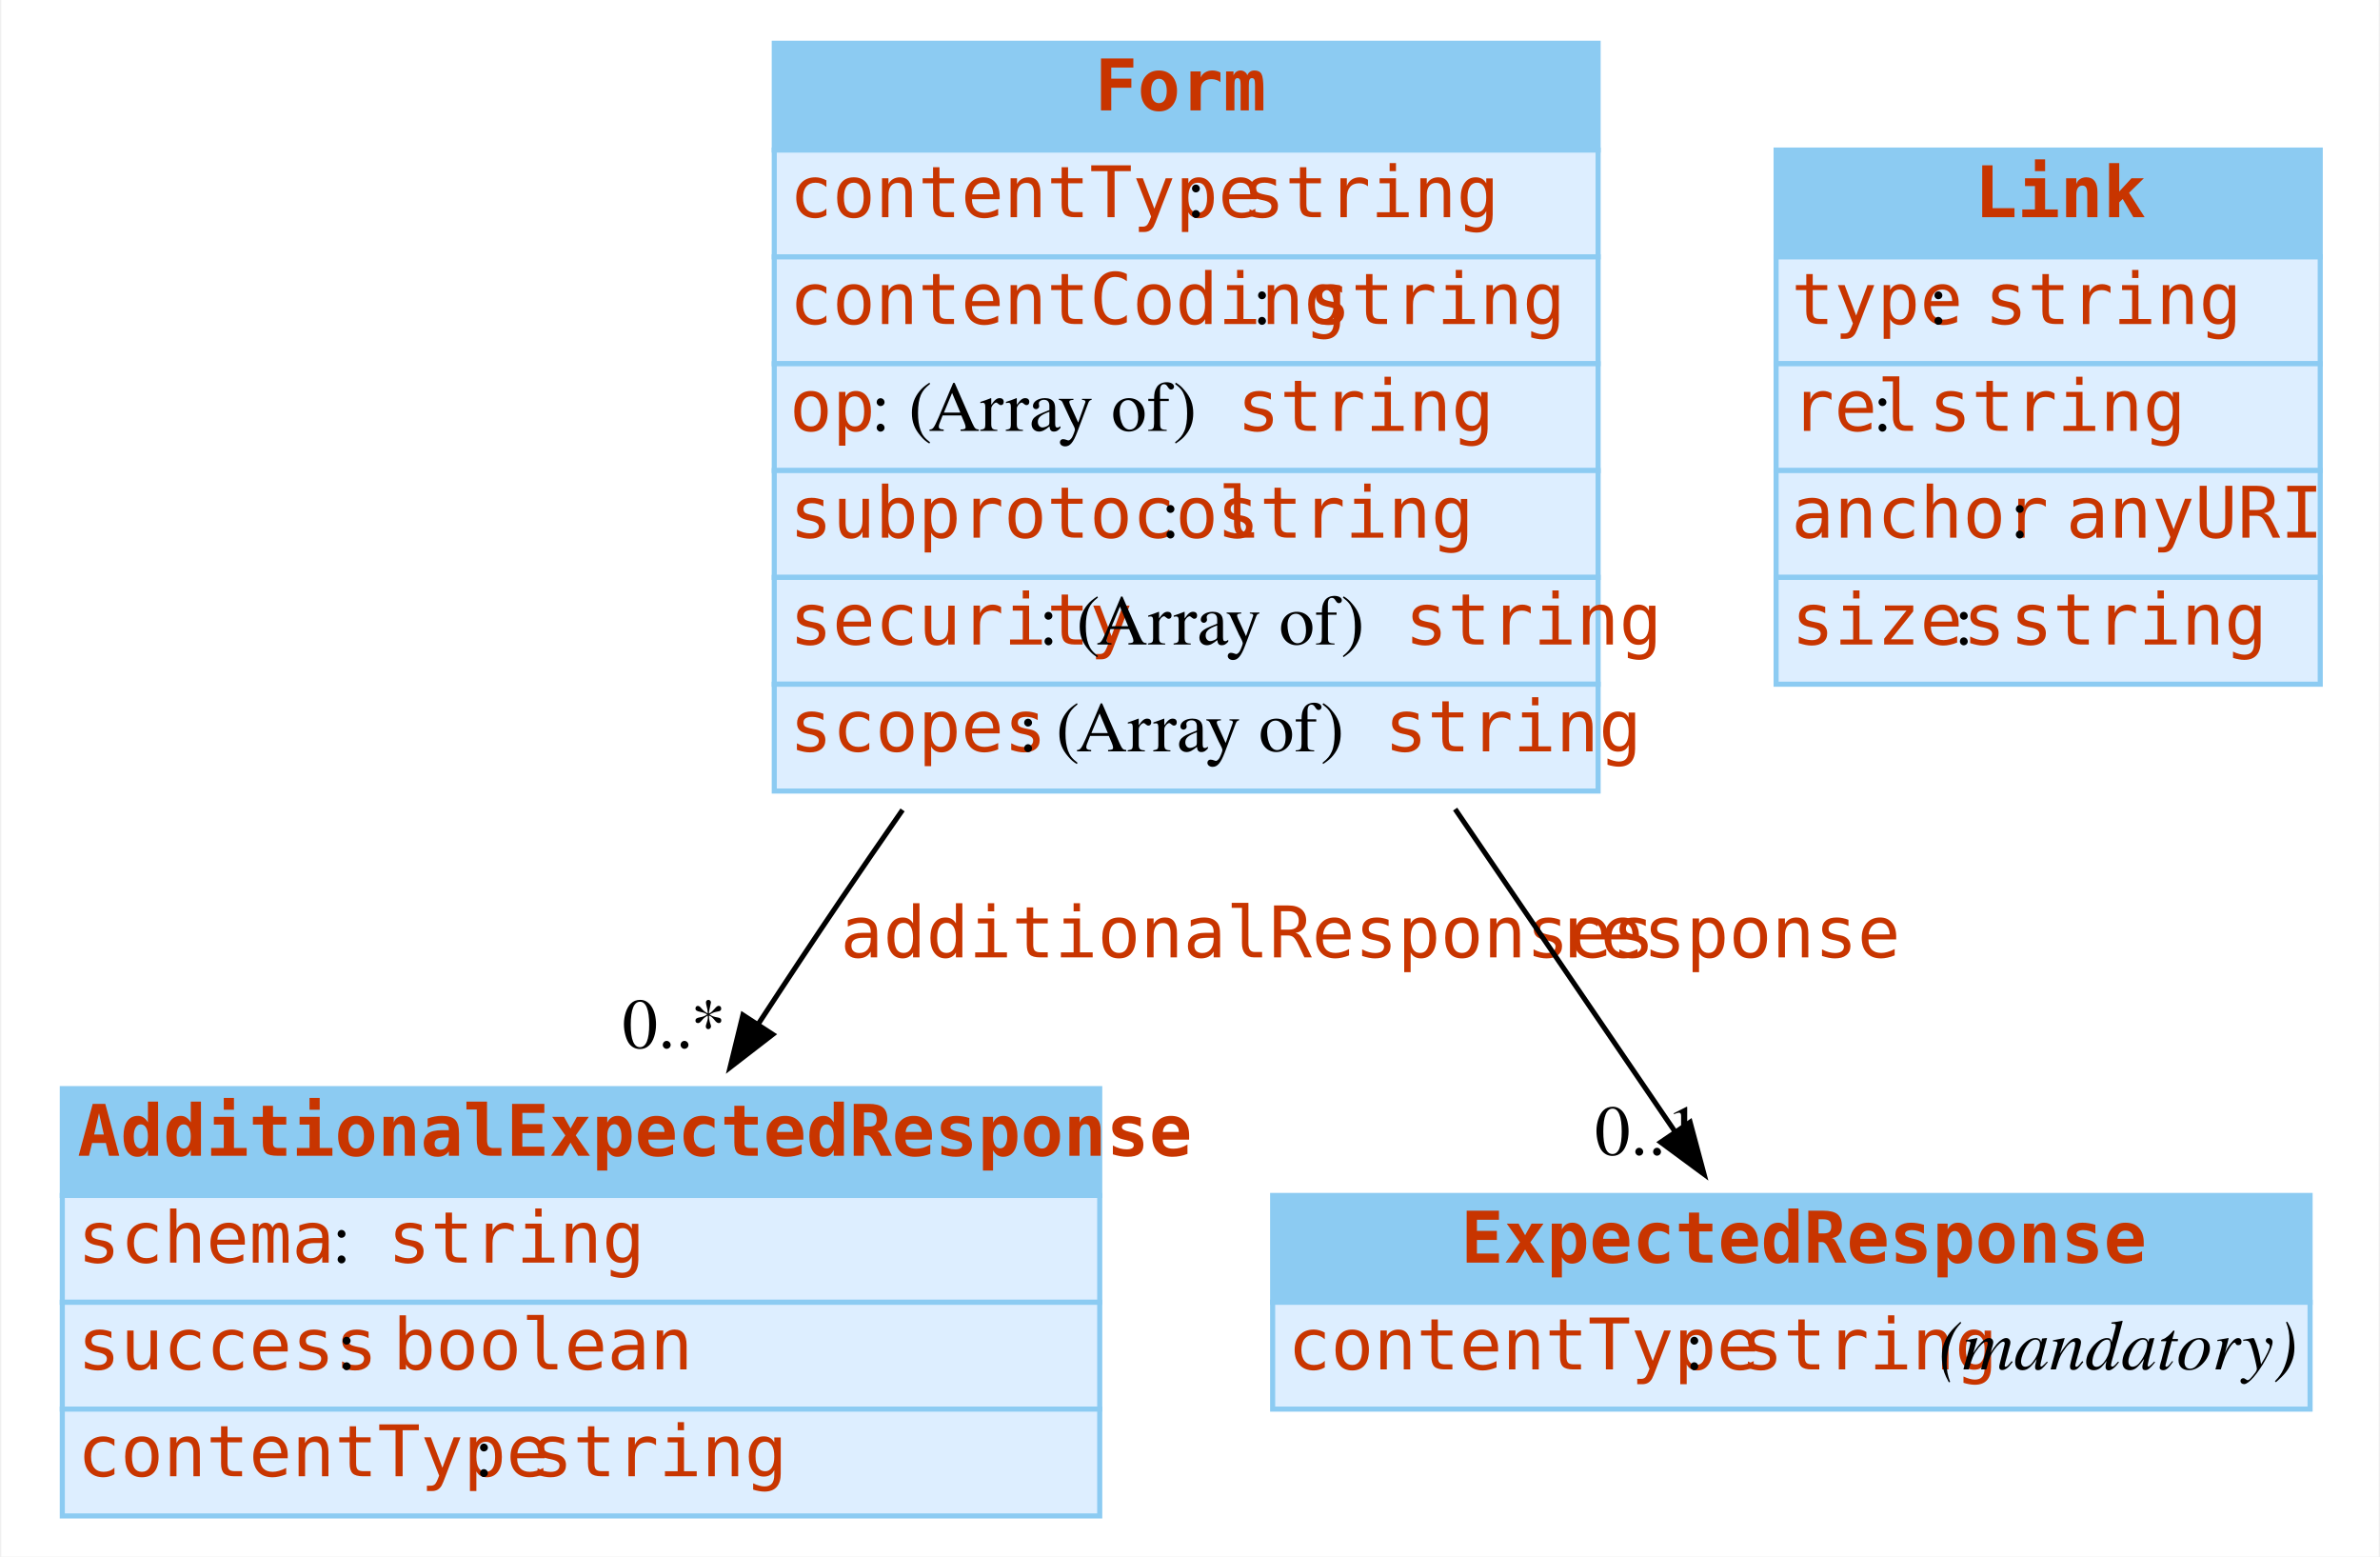
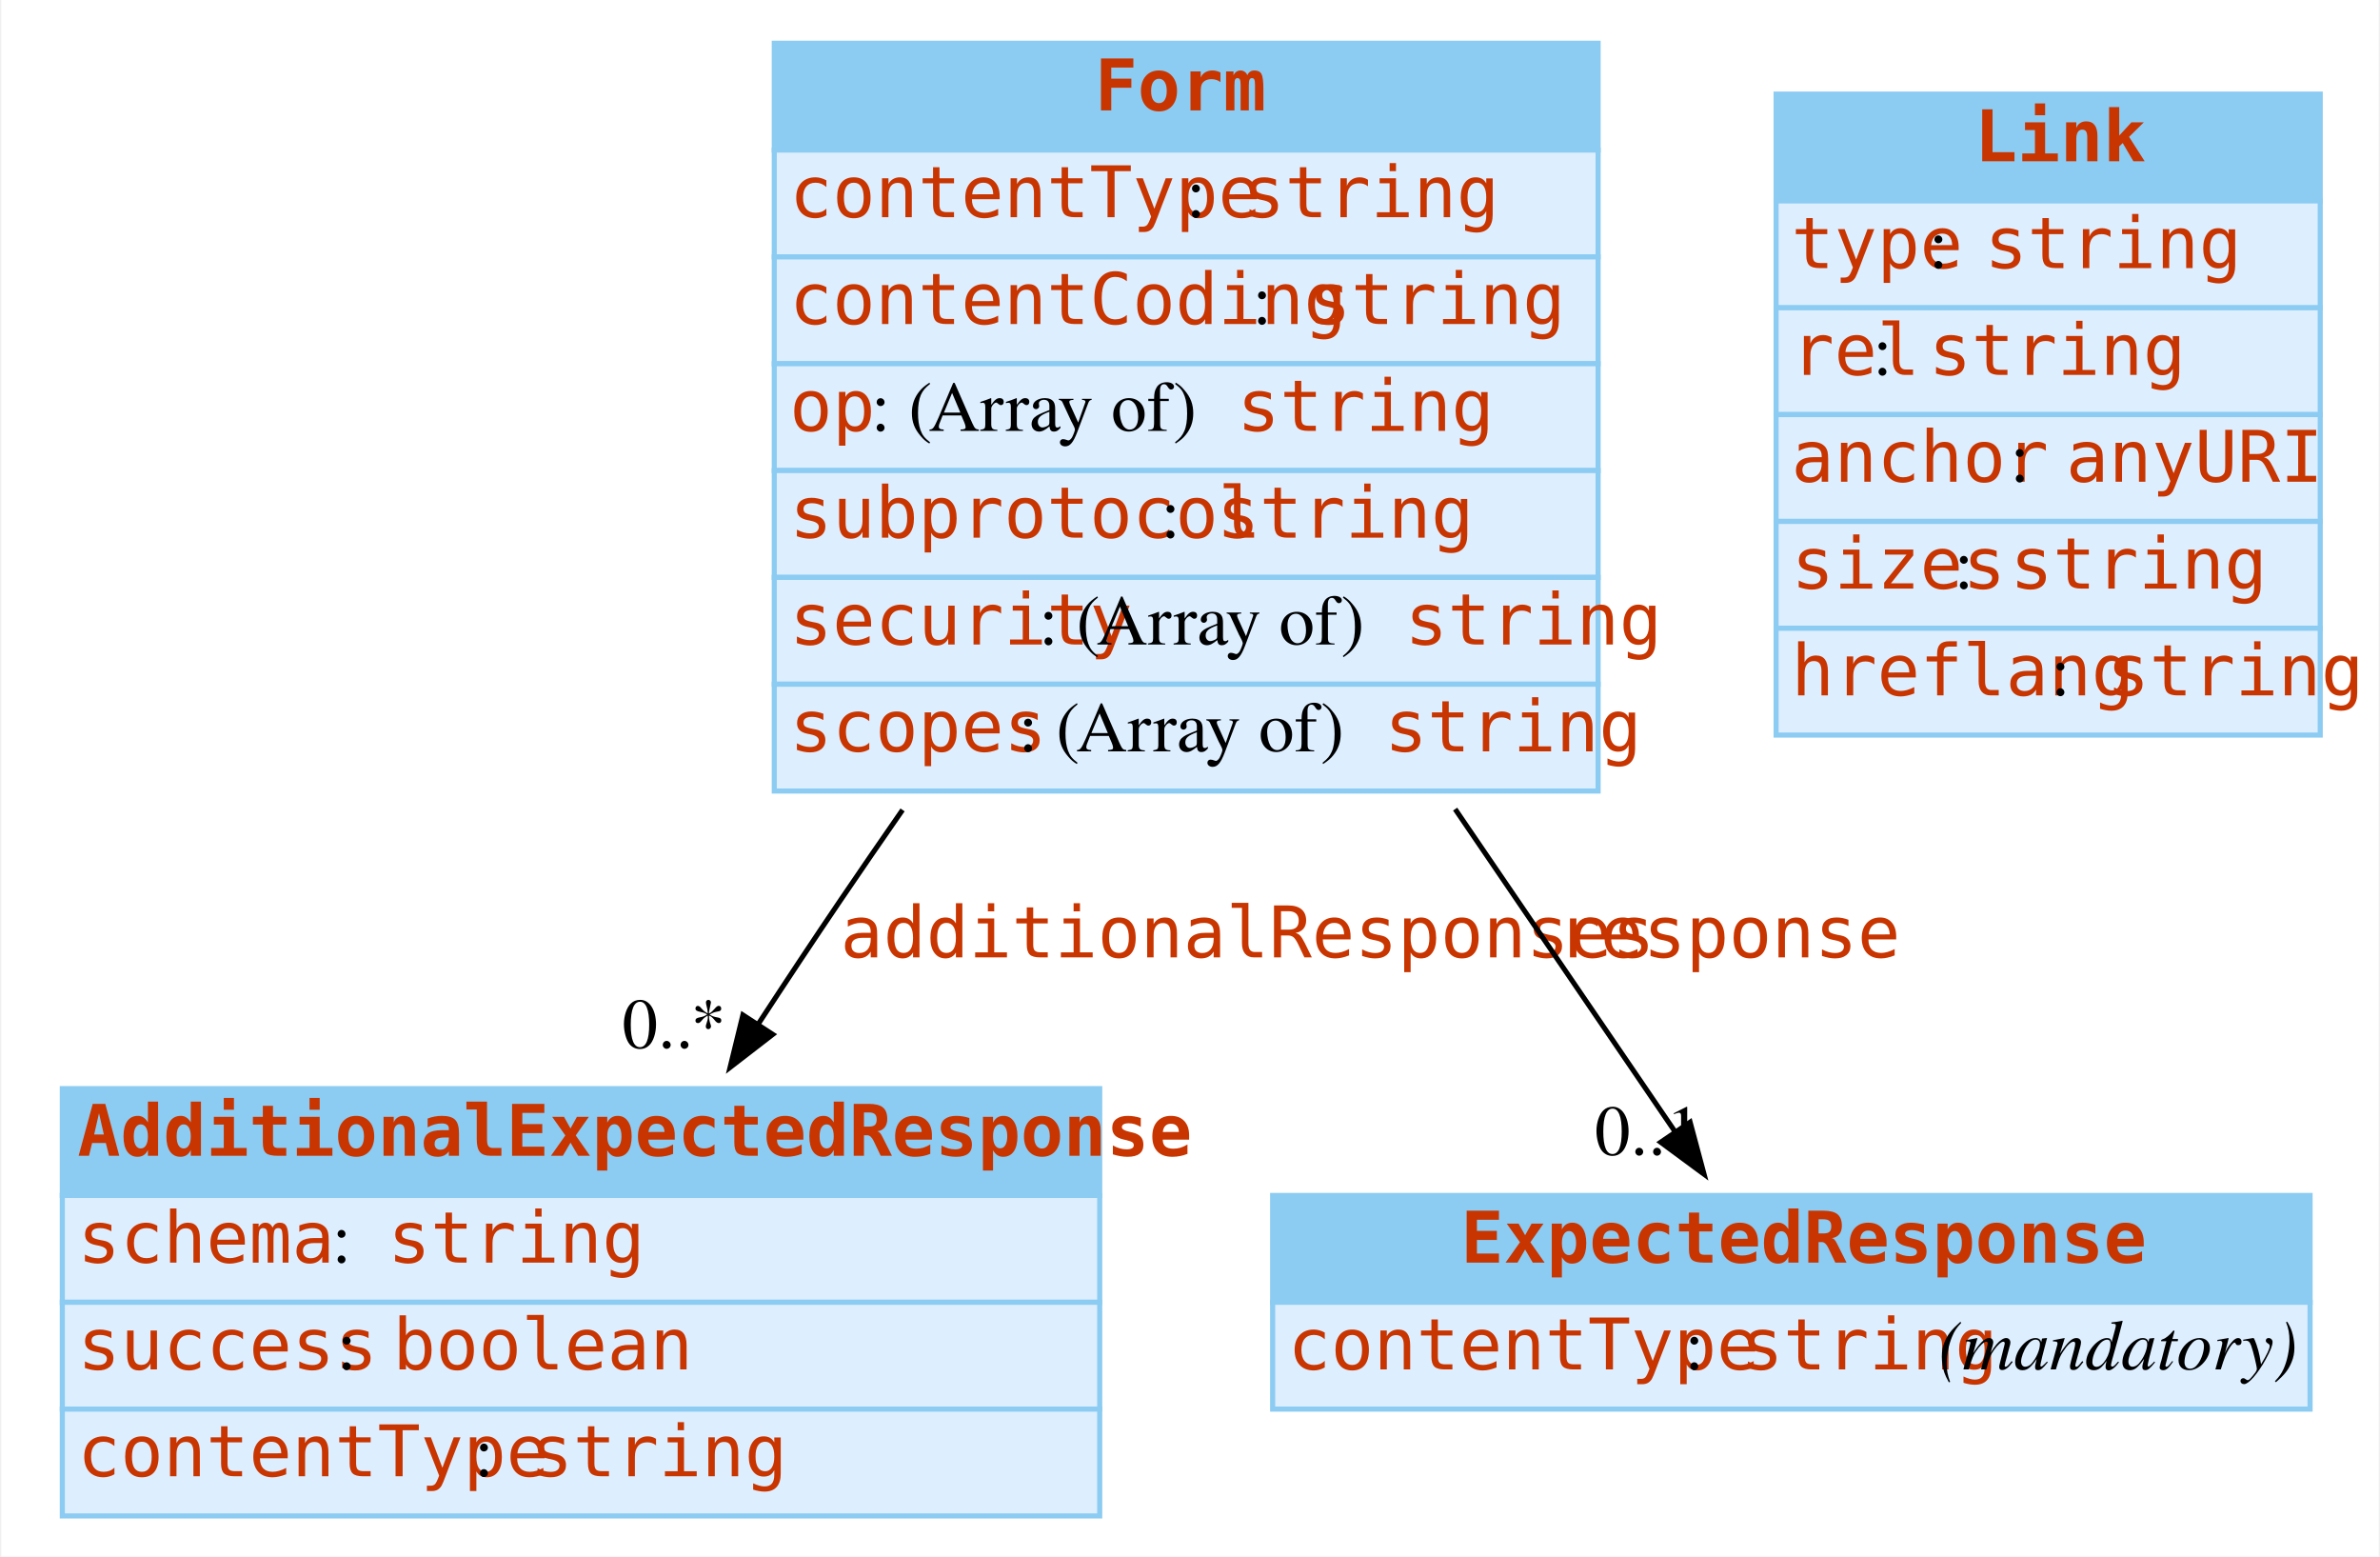
<svg xmlns="http://www.w3.org/2000/svg" width="468pt" height="306pt" viewBox="0.00 0.00 467.50 306.00">
  <g id="graph0" class="graph" transform="scale(1 1) rotate(0) translate(4 302)">
    <polygon fill="#ffffff" stroke="transparent" points="-4,4 -4,-302 463.5,-302 463.5,4 -4,4" />
    <g id="node1" class="node">
      <polygon fill="#8ccbf2" stroke="transparent" points="8,-67 8,-88 212,-88 212,-67 8,-67" />
      <polygon fill="none" stroke="#8ccbf2" points="8,-67 8,-88 212,-88 212,-67 8,-67" />
      <text text-anchor="start" x="11" y="-74.8" font-family="mono" font-weight="bold" font-size="14.00" fill="#c83500">AdditionalExpectedResponse</text>
      <polygon fill="#ddeeff" stroke="transparent" points="8,-46 8,-67 212,-67 212,-46 8,-46" />
      <polygon fill="none" stroke="#8ccbf2" points="8,-46 8,-67 212,-67 212,-46 8,-46" />
      <text text-anchor="start" x="11" y="-53.8" font-family="mono" font-size="14.00" fill="#c83500">schema</text>
      <text text-anchor="start" x="61" y="-53.8" font-family="Times,serif" font-size="14.00" fill="#000000"> : </text>
      <text text-anchor="start" x="72" y="-53.8" font-family="mono" font-size="14.00" fill="#c83500">string</text>
      <polygon fill="#ddeeff" stroke="transparent" points="8,-25 8,-46 212,-46 212,-25 8,-25" />
      <polygon fill="none" stroke="#8ccbf2" points="8,-25 8,-46 212,-46 212,-25 8,-25" />
      <text text-anchor="start" x="11" y="-32.8" font-family="mono" font-size="14.00" fill="#c83500">success</text>
      <text text-anchor="start" x="62" y="-32.8" font-family="Times,serif" font-size="14.00" fill="#000000"> : </text>
      <text text-anchor="start" x="73" y="-32.8" font-family="mono" font-size="14.00" fill="#c83500">boolean</text>
      <polygon fill="#ddeeff" stroke="transparent" points="8,-4 8,-25 212,-25 212,-4 8,-4" />
      <polygon fill="none" stroke="#8ccbf2" points="8,-4 8,-25 212,-25 212,-4 8,-4" />
      <text text-anchor="start" x="11" y="-11.8" font-family="mono" font-size="14.00" fill="#c83500">contentType</text>
      <text text-anchor="start" x="89" y="-11.8" font-family="Times,serif" font-size="14.00" fill="#000000"> : </text>
      <text text-anchor="start" x="100" y="-11.8" font-family="mono" font-size="14.00" fill="#c83500">string</text>
    </g>
    <g id="node2" class="node">
      <polygon fill="#8ccbf2" stroke="transparent" points="246,-46 246,-67 450,-67 450,-46 246,-46" />
      <polygon fill="none" stroke="#8ccbf2" points="246,-46 246,-67 450,-67 450,-46 246,-46" />
      <text text-anchor="start" x="283" y="-53.8" font-family="mono" font-weight="bold" font-size="14.00" fill="#c83500">ExpectedResponse</text>
      <polygon fill="#ddeeff" stroke="transparent" points="246,-25 246,-46 450,-46 450,-25 246,-25" />
      <polygon fill="none" stroke="#8ccbf2" points="246,-25 246,-46 450,-46 450,-25 246,-25" />
      <text text-anchor="start" x="249" y="-32.8" font-family="mono" font-size="14.00" fill="#c83500">contentType</text>
      <text text-anchor="start" x="327" y="-32.8" font-family="Times,serif" font-size="14.00" fill="#000000"> : </text>
      <text text-anchor="start" x="338" y="-32.8" font-family="mono" font-size="14.00" fill="#c83500">string</text>
      <text text-anchor="start" x="373" y="-32.8" font-family="Times,serif" font-size="14.00" fill="#000000"> </text>
      <text text-anchor="start" x="377" y="-32.8" font-family="Times,serif" font-style="italic" font-size="14.00" fill="#000000">(mandatory)</text>
    </g>
    <g id="node3" class="node">
      <polygon fill="#8ccbf2" stroke="transparent" points="148,-272.5 148,-293.5 310,-293.5 310,-272.5 148,-272.5" />
      <polygon fill="none" stroke="#8ccbf2" points="148,-272.5 148,-293.5 310,-293.5 310,-272.5 148,-272.5" />
      <text text-anchor="start" x="211" y="-280.3" font-family="mono" font-weight="bold" font-size="14.00" fill="#c83500">Form</text>
      <polygon fill="#ddeeff" stroke="transparent" points="148,-251.5 148,-272.5 310,-272.5 310,-251.5 148,-251.5" />
      <polygon fill="none" stroke="#8ccbf2" points="148,-251.5 148,-272.5 310,-272.5 310,-251.5 148,-251.5" />
      <text text-anchor="start" x="151" y="-259.3" font-family="mono" font-size="14.00" fill="#c83500">contentType</text>
      <text text-anchor="start" x="229" y="-259.3" font-family="Times,serif" font-size="14.00" fill="#000000"> : </text>
      <text text-anchor="start" x="240" y="-259.3" font-family="mono" font-size="14.00" fill="#c83500">string</text>
      <polygon fill="#ddeeff" stroke="transparent" points="148,-230.5 148,-251.5 310,-251.5 310,-230.5 148,-230.5" />
      <polygon fill="none" stroke="#8ccbf2" points="148,-230.5 148,-251.5 310,-251.5 310,-230.5 148,-230.5" />
      <text text-anchor="start" x="151" y="-238.3" font-family="mono" font-size="14.00" fill="#c83500">contentCoding</text>
      <text text-anchor="start" x="242" y="-238.3" font-family="Times,serif" font-size="14.00" fill="#000000"> : </text>
      <text text-anchor="start" x="253" y="-238.3" font-family="mono" font-size="14.00" fill="#c83500">string</text>
      <polygon fill="#ddeeff" stroke="transparent" points="148,-209.5 148,-230.5 310,-230.5 310,-209.5 148,-209.5" />
      <polygon fill="none" stroke="#8ccbf2" points="148,-209.5 148,-230.5 310,-230.5 310,-209.5 148,-209.5" />
      <text text-anchor="start" x="151" y="-217.3" font-family="mono" font-size="14.00" fill="#c83500">op</text>
      <text text-anchor="start" x="167" y="-217.3" font-family="Times,serif" font-size="14.00" fill="#000000"> : (Array of) </text>
      <text text-anchor="start" x="239" y="-217.3" font-family="mono" font-size="14.00" fill="#c83500">string</text>
      <polygon fill="#ddeeff" stroke="transparent" points="148,-188.5 148,-209.5 310,-209.5 310,-188.5 148,-188.5" />
      <polygon fill="none" stroke="#8ccbf2" points="148,-188.5 148,-209.5 310,-209.5 310,-188.5 148,-188.5" />
      <text text-anchor="start" x="151" y="-196.3" font-family="mono" font-size="14.00" fill="#c83500">subprotocol</text>
      <text text-anchor="start" x="224" y="-196.3" font-family="Times,serif" font-size="14.00" fill="#000000"> : </text>
      <text text-anchor="start" x="235" y="-196.3" font-family="mono" font-size="14.00" fill="#c83500">string</text>
      <polygon fill="#ddeeff" stroke="transparent" points="148,-167.5 148,-188.5 310,-188.5 310,-167.5 148,-167.5" />
      <polygon fill="none" stroke="#8ccbf2" points="148,-167.5 148,-188.5 310,-188.5 310,-167.5 148,-167.5" />
      <text text-anchor="start" x="151" y="-175.3" font-family="mono" font-size="14.00" fill="#c83500">security</text>
      <text text-anchor="start" x="200" y="-175.3" font-family="Times,serif" font-size="14.00" fill="#000000"> : (Array of) </text>
      <text text-anchor="start" x="272" y="-175.3" font-family="mono" font-size="14.00" fill="#c83500">string</text>
      <polygon fill="#ddeeff" stroke="transparent" points="148,-146.5 148,-167.5 310,-167.5 310,-146.5 148,-146.5" />
      <polygon fill="none" stroke="#8ccbf2" points="148,-146.5 148,-167.5 310,-167.5 310,-146.5 148,-146.5" />
      <text text-anchor="start" x="151" y="-154.3" font-family="mono" font-size="14.00" fill="#c83500">scopes</text>
      <text text-anchor="start" x="196" y="-154.3" font-family="Times,serif" font-size="14.00" fill="#000000"> : (Array of) </text>
      <text text-anchor="start" x="268" y="-154.3" font-family="mono" font-size="14.00" fill="#c83500">string</text>
    </g>
    <g id="edge2" class="edge">
      <path fill="none" stroke="#000000" d="M173.225,-142.787C169.056,-136.791 164.942,-130.811 161,-125 155.695,-117.179 150.181,-108.855 144.825,-100.656" />
      <polygon fill="#000000" stroke="#000000" points="147.7,-98.658 139.314,-92.183 141.832,-102.475 147.7,-98.658" />
      <text text-anchor="start" x="161" y="-113.8" font-family="mono" font-size="14.00" fill="#c83500">additionalResponses</text>
      <text text-anchor="middle" x="128.314" y="-95.983" font-family="Times,serif" font-size="14.00" fill="#000000">0..*</text>
    </g>
    <g id="edge1" class="edge">
      <path fill="none" stroke="#000000" d="M281.888,-142.946C297.038,-120.73 312.767,-97.665 325.08,-79.609" />
      <polygon fill="#000000" stroke="#000000" points="328.091,-81.407 330.833,-71.173 322.308,-77.463 328.091,-81.407" />
      <text text-anchor="start" x="302" y="-113.8" font-family="mono" font-size="14.00" fill="#c83500">response</text>
      <text text-anchor="middle" x="319.833" y="-74.973" font-family="Times,serif" font-size="14.00" fill="#000000">0..1</text>
    </g>
    <g id="node4" class="node">
-       <polygon fill="#8ccbf2" stroke="transparent" points="345,-251.5 345,-272.5 452,-272.5 452,-251.5 345,-251.5" />
-       <polygon fill="none" stroke="#8ccbf2" points="345,-251.5 345,-272.5 452,-272.5 452,-251.5 345,-251.5" />
-       <text text-anchor="start" x="384" y="-259.3" font-family="mono" font-weight="bold" font-size="14.00" fill="#c83500">Link</text>
-       <polygon fill="#ddeeff" stroke="transparent" points="345,-230.5 345,-251.5 452,-251.5 452,-230.5 345,-230.5" />
-       <polygon fill="none" stroke="#8ccbf2" points="345,-230.5 345,-251.5 452,-251.5 452,-230.5 345,-230.5" />
-       <text text-anchor="start" x="348" y="-238.3" font-family="mono" font-size="14.00" fill="#c83500">type</text>
-       <text text-anchor="start" x="375" y="-238.3" font-family="Times,serif" font-size="14.00" fill="#000000"> : </text>
-       <text text-anchor="start" x="386" y="-238.3" font-family="mono" font-size="14.00" fill="#c83500">string</text>
-       <polygon fill="#ddeeff" stroke="transparent" points="345,-209.5 345,-230.5 452,-230.5 452,-209.5 345,-209.5" />
-       <polygon fill="none" stroke="#8ccbf2" points="345,-209.5 345,-230.5 452,-230.5 452,-209.5 345,-209.5" />
-       <text text-anchor="start" x="348" y="-217.3" font-family="mono" font-size="14.00" fill="#c83500">rel</text>
-       <text text-anchor="start" x="364" y="-217.3" font-family="Times,serif" font-size="14.00" fill="#000000"> : </text>
-       <text text-anchor="start" x="375" y="-217.3" font-family="mono" font-size="14.00" fill="#c83500">string</text>
-       <polygon fill="#ddeeff" stroke="transparent" points="345,-188.5 345,-209.5 452,-209.5 452,-188.5 345,-188.5" />
-       <polygon fill="none" stroke="#8ccbf2" points="345,-188.5 345,-209.5 452,-209.5 452,-188.5 345,-188.5" />
-       <text text-anchor="start" x="348" y="-196.3" font-family="mono" font-size="14.00" fill="#c83500">anchor</text>
-       <text text-anchor="start" x="391" y="-196.3" font-family="Times,serif" font-size="14.00" fill="#000000"> : </text>
-       <text text-anchor="start" x="402" y="-196.3" font-family="mono" font-size="14.00" fill="#c83500">anyURI</text>
-       <polygon fill="#ddeeff" stroke="transparent" points="345,-167.5 345,-188.5 452,-188.5 452,-167.5 345,-167.5" />
-       <polygon fill="none" stroke="#8ccbf2" points="345,-167.5 345,-188.5 452,-188.5 452,-167.5 345,-167.5" />
-       <text text-anchor="start" x="348" y="-175.3" font-family="mono" font-size="14.00" fill="#c83500">sizes</text>
-       <text text-anchor="start" x="380" y="-175.3" font-family="Times,serif" font-size="14.00" fill="#000000"> : </text>
-       <text text-anchor="start" x="391" y="-175.3" font-family="mono" font-size="14.00" fill="#c83500">string</text>
+       <polygon fill="#8ccbf2" stroke="transparent" points="345,-262.5 345,-283.5 452,-283.5 452,-262.5 345,-262.5" />
+       <polygon fill="none" stroke="#8ccbf2" points="345,-262.5 345,-283.5 452,-283.5 452,-262.5 345,-262.5" />
+       <text text-anchor="start" x="384" y="-270.3" font-family="mono" font-weight="bold" font-size="14.00" fill="#c83500">Link</text>
+       <polygon fill="#ddeeff" stroke="transparent" points="345,-241.5 345,-262.5 452,-262.5 452,-241.5 345,-241.5" />
+       <polygon fill="none" stroke="#8ccbf2" points="345,-241.5 345,-262.5 452,-262.5 452,-241.5 345,-241.5" />
+       <text text-anchor="start" x="348" y="-249.3" font-family="mono" font-size="14.00" fill="#c83500">type</text>
+       <text text-anchor="start" x="375" y="-249.3" font-family="Times,serif" font-size="14.00" fill="#000000"> : </text>
+       <text text-anchor="start" x="386" y="-249.3" font-family="mono" font-size="14.00" fill="#c83500">string</text>
+       <polygon fill="#ddeeff" stroke="transparent" points="345,-220.5 345,-241.5 452,-241.5 452,-220.5 345,-220.5" />
+       <polygon fill="none" stroke="#8ccbf2" points="345,-220.5 345,-241.5 452,-241.5 452,-220.5 345,-220.5" />
+       <text text-anchor="start" x="348" y="-228.3" font-family="mono" font-size="14.00" fill="#c83500">rel</text>
+       <text text-anchor="start" x="364" y="-228.3" font-family="Times,serif" font-size="14.00" fill="#000000"> : </text>
+       <text text-anchor="start" x="375" y="-228.3" font-family="mono" font-size="14.00" fill="#c83500">string</text>
+       <polygon fill="#ddeeff" stroke="transparent" points="345,-199.5 345,-220.5 452,-220.5 452,-199.5 345,-199.5" />
+       <polygon fill="none" stroke="#8ccbf2" points="345,-199.5 345,-220.5 452,-220.5 452,-199.5 345,-199.5" />
+       <text text-anchor="start" x="348" y="-207.3" font-family="mono" font-size="14.00" fill="#c83500">anchor</text>
+       <text text-anchor="start" x="391" y="-207.3" font-family="Times,serif" font-size="14.00" fill="#000000"> : </text>
+       <text text-anchor="start" x="402" y="-207.3" font-family="mono" font-size="14.00" fill="#c83500">anyURI</text>
+       <polygon fill="#ddeeff" stroke="transparent" points="345,-178.5 345,-199.5 452,-199.5 452,-178.5 345,-178.5" />
+       <polygon fill="none" stroke="#8ccbf2" points="345,-178.5 345,-199.5 452,-199.5 452,-178.5 345,-178.5" />
+       <text text-anchor="start" x="348" y="-186.3" font-family="mono" font-size="14.00" fill="#c83500">sizes</text>
+       <text text-anchor="start" x="380" y="-186.3" font-family="Times,serif" font-size="14.00" fill="#000000"> : </text>
+       <text text-anchor="start" x="391" y="-186.3" font-family="mono" font-size="14.00" fill="#c83500">string</text>
+       <polygon fill="#ddeeff" stroke="transparent" points="345,-157.5 345,-178.5 452,-178.5 452,-157.5 345,-157.5" />
+       <polygon fill="none" stroke="#8ccbf2" points="345,-157.5 345,-178.5 452,-178.5 452,-157.5 345,-157.5" />
+       <text text-anchor="start" x="348" y="-165.3" font-family="mono" font-size="14.00" fill="#c83500">hreflang</text>
+       <text text-anchor="start" x="399" y="-165.3" font-family="Times,serif" font-size="14.00" fill="#000000"> : </text>
+       <text text-anchor="start" x="410" y="-165.3" font-family="mono" font-size="14.00" fill="#c83500">string</text>
    </g>
  </g>
</svg>
